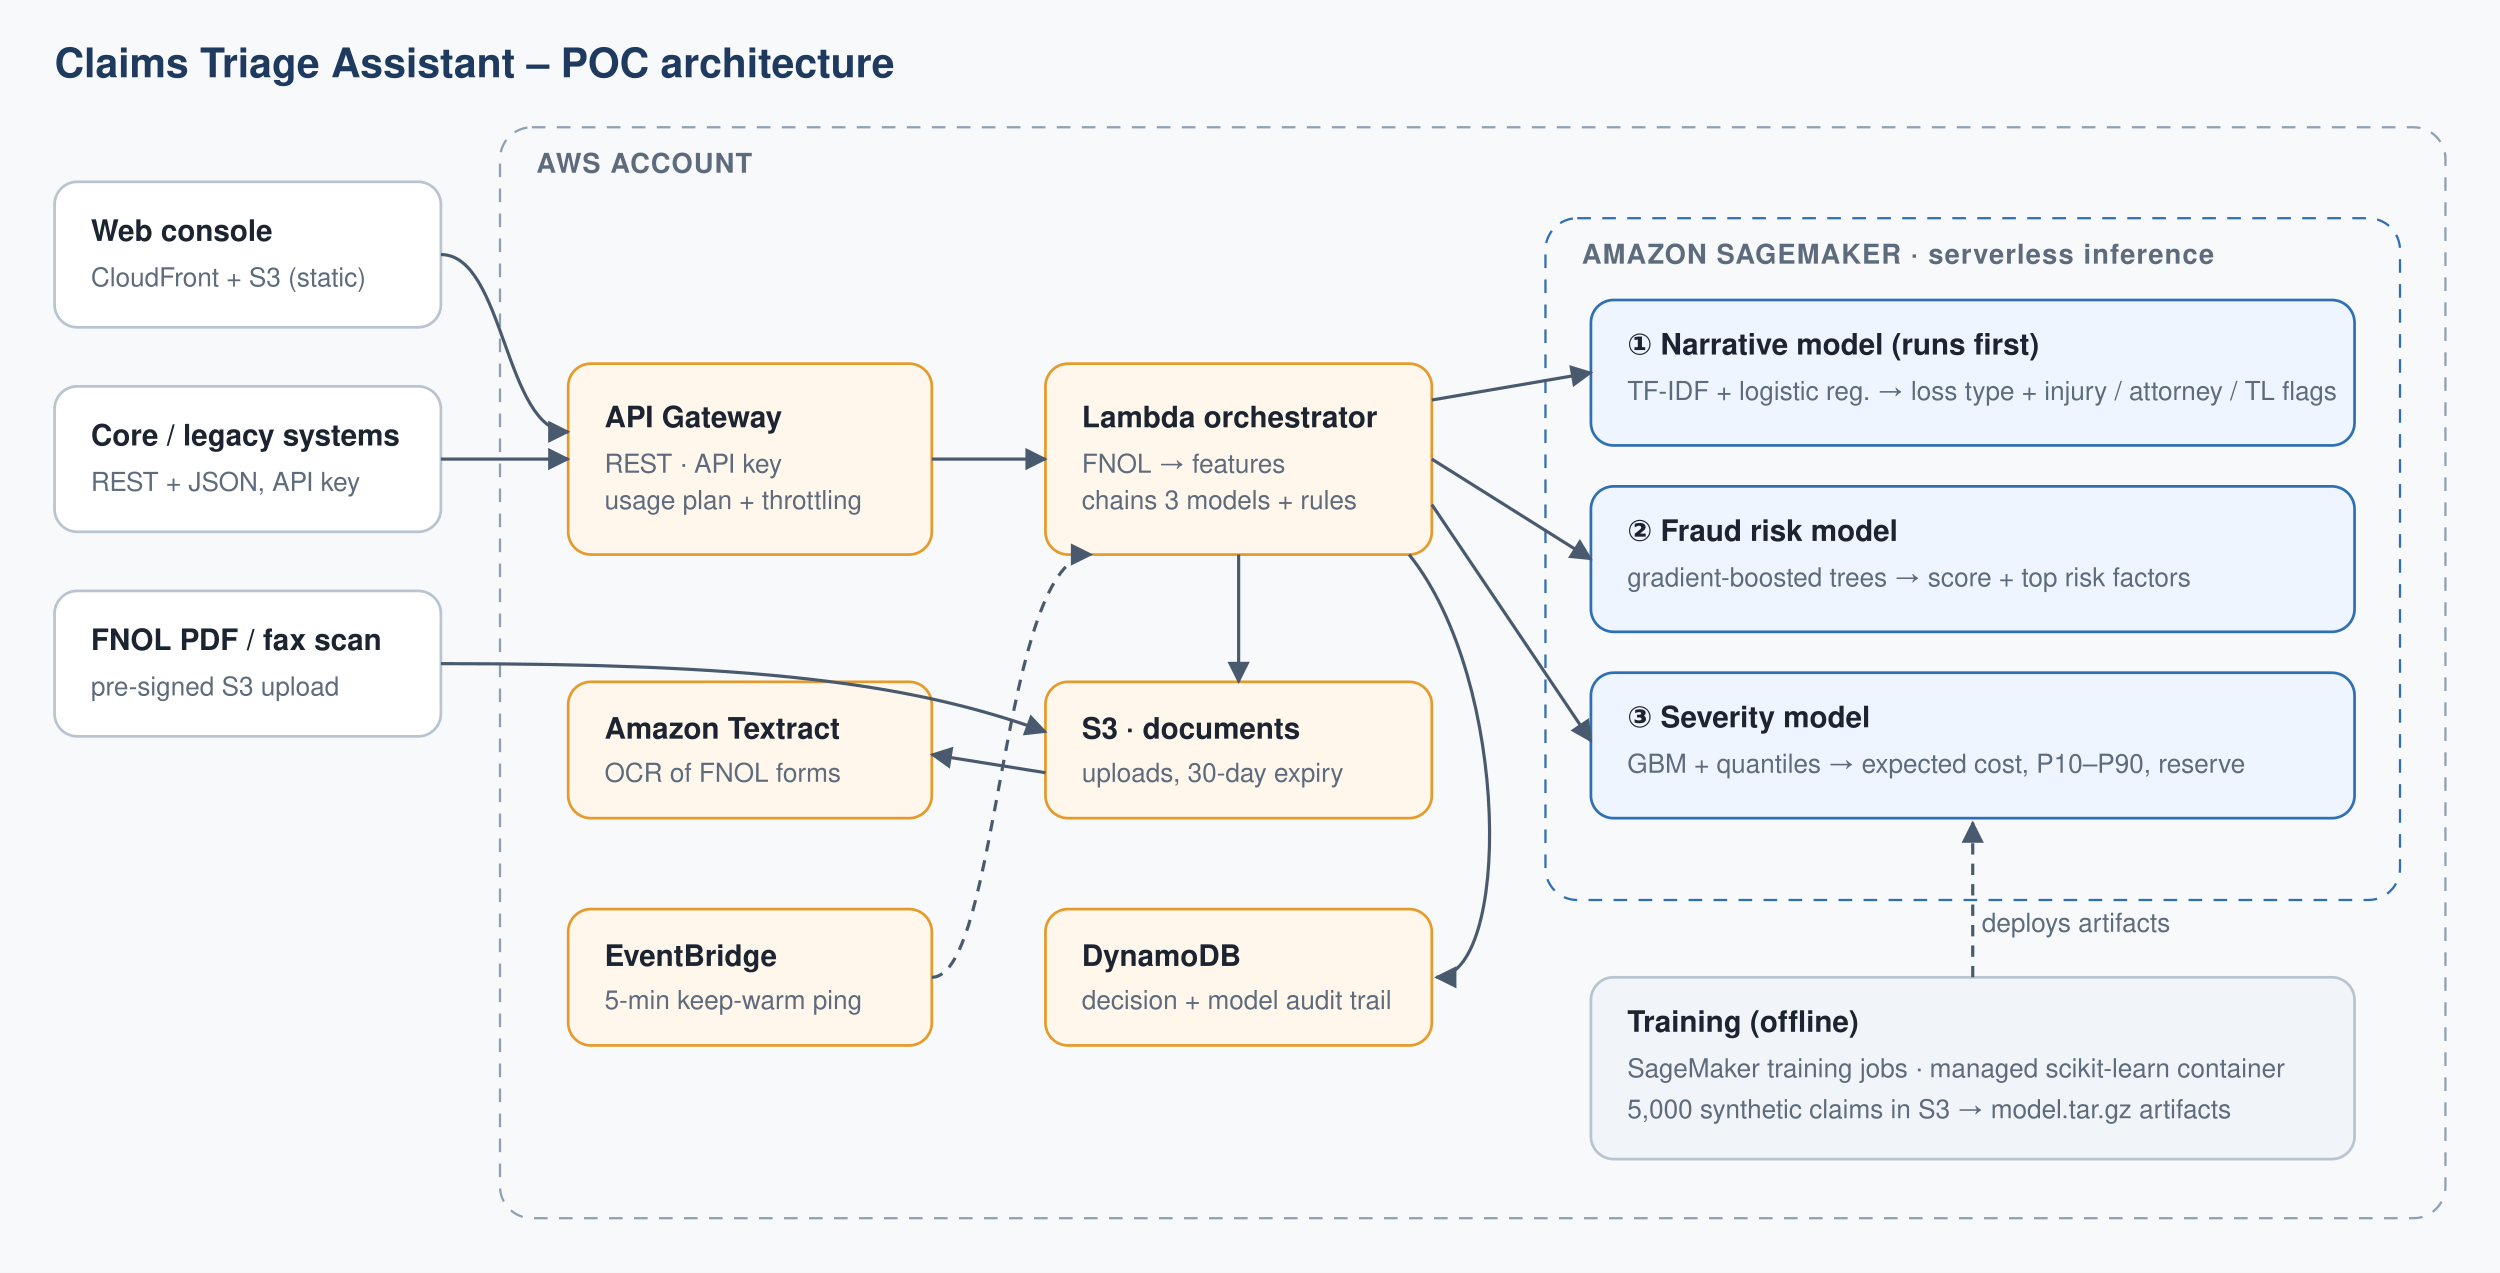
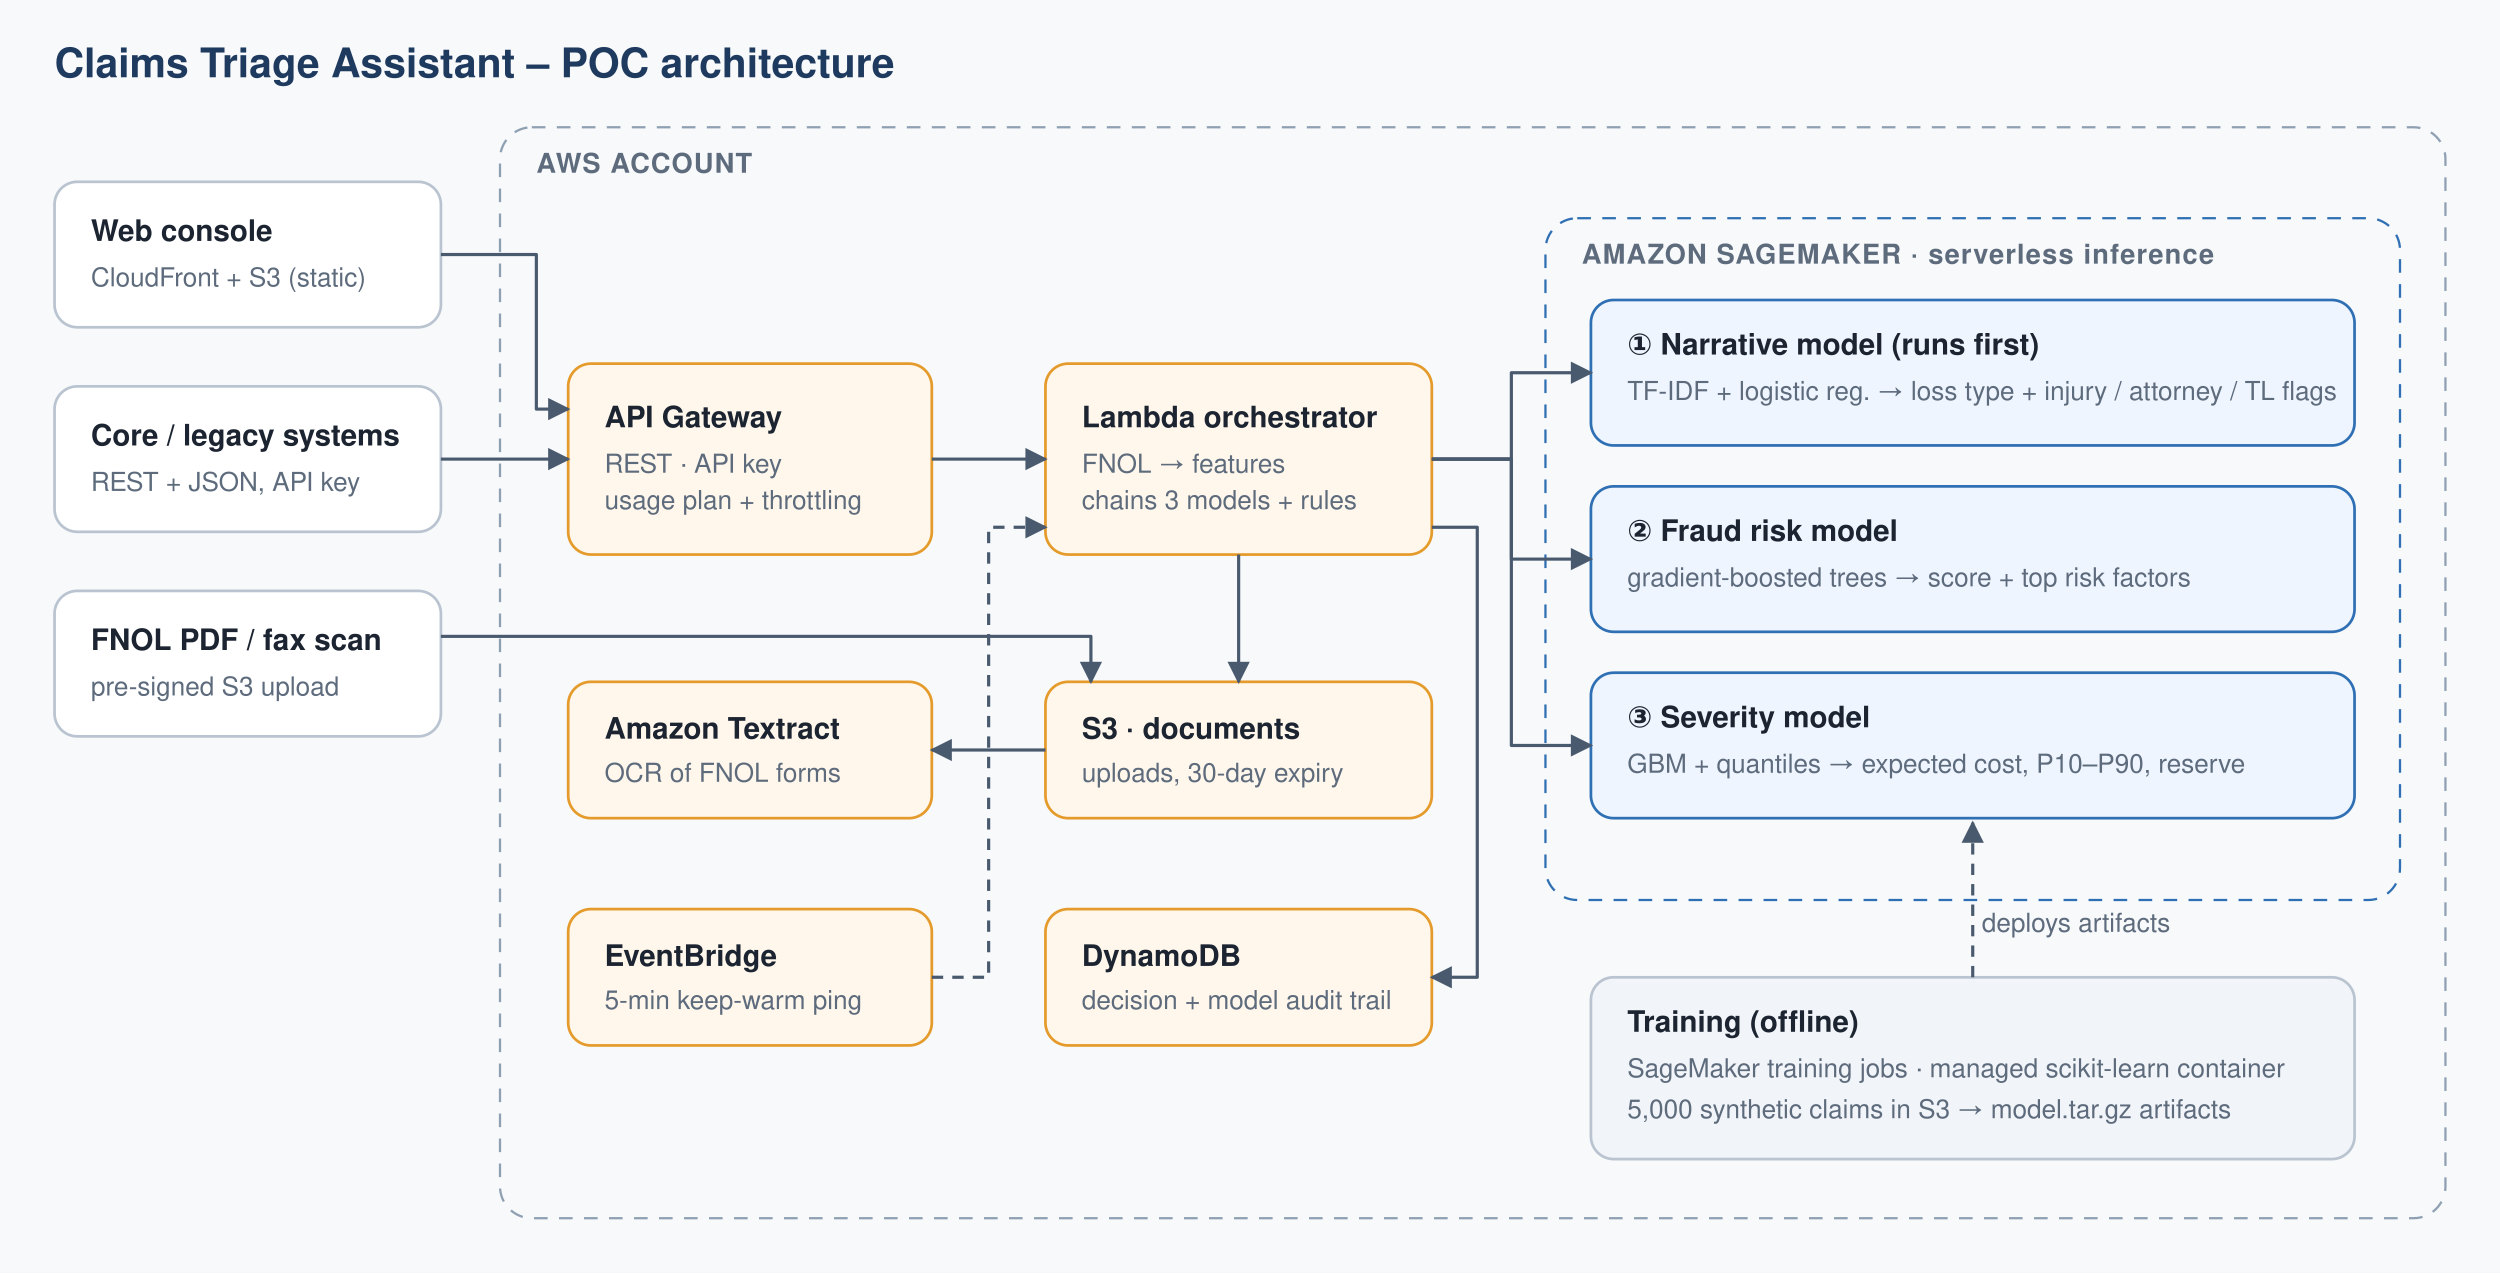
<svg xmlns="http://www.w3.org/2000/svg" viewBox="0 0 1100 560" font-family="Helvetica, Arial, sans-serif" font-size="13">
  <defs>
    <marker id="a" viewBox="0 0 10 10" refX="9" refY="5" markerWidth="7" markerHeight="7" orient="auto-start-reverse">
      <path d="M0,0 L10,5 L0,10 z" fill="#4a5a6e" />
    </marker>
    <style>
      .box{fill:#fff;stroke:#b9c4d0;stroke-width:1.2;rx:10}
      .aws{fill:#fff7ec;stroke:#e59b2b}
      .ml{fill:#eef5ff;stroke:#2f6fb3}
      .t{font-weight:700;fill:#1b2430}
      .s{fill:#5d6b7c;font-size:11.5px}
-       .ln{stroke:#4a5a6e;stroke-width:1.4;fill:none;marker-end:url(#a)}
+       .ln{stroke:#4a5a6e;stroke-width:1.4;fill:none;stroke-linejoin:round;marker-end:url(#a)}
      .dash{stroke-dasharray:5 4}
      .grp{fill:none;stroke:#8fa0b3;stroke-dasharray:6 5;rx:14}
      .gl{fill:#5d6b7c;font-size:12px;font-weight:700;letter-spacing:.5px}
    </style>
  </defs>
  <rect width="1100" height="560" fill="#f7f9fb" />
  <text x="24" y="34" font-size="18" font-weight="700" fill="#1f3a5f">Claims Triage Assistant – POC architecture</text>
  <rect class="box" x="24" y="80" width="170" height="64" />
  <text class="t" x="40" y="106">Web console</text>
  <text class="s" x="40" y="126">CloudFront + S3 (static)</text>
  <rect class="box" x="24" y="170" width="170" height="64" />
  <text class="t" x="40" y="196">Core / legacy systems</text>
  <text class="s" x="40" y="216">REST + JSON, API key</text>
  <rect class="box" x="24" y="260" width="170" height="64" />
  <text class="t" x="40" y="286">FNOL PDF / fax scan</text>
  <text class="s" x="40" y="306">pre-signed S3 upload</text>
  <rect class="grp" x="220" y="56" width="856" height="480" />
  <text class="gl" x="236" y="76">AWS ACCOUNT</text>
  <rect class="box aws" x="250" y="160" width="160" height="84" />
  <text class="t" x="266" y="188">API Gateway</text>
  <text class="s" x="266" y="208">REST · API key</text>
  <text class="s" x="266" y="224">usage plan + throttling</text>
  <rect class="box aws" x="460" y="160" width="170" height="84" />
  <text class="t" x="476" y="188">Lambda orchestrator</text>
  <text class="s" x="476" y="208">FNOL → features</text>
  <text class="s" x="476" y="224">chains 3 models + rules</text>
  <rect class="box aws" x="460" y="300" width="170" height="60" />
  <text class="t" x="476" y="325">S3 · documents</text>
  <text class="s" x="476" y="344">uploads, 30-day expiry</text>
  <rect class="box aws" x="250" y="300" width="160" height="60" />
  <text class="t" x="266" y="325">Amazon Textract</text>
  <text class="s" x="266" y="344">OCR of FNOL forms</text>
  <rect class="box aws" x="460" y="400" width="170" height="60" />
  <text class="t" x="476" y="425">DynamoDB</text>
  <text class="s" x="476" y="444">decision + model audit trail</text>
  <rect class="box aws" x="250" y="400" width="160" height="60" />
  <text class="t" x="266" y="425">EventBridge</text>
  <text class="s" x="266" y="444">5-min keep-warm ping</text>
  <rect class="grp" x="680" y="96" width="376" height="300" style="stroke:#2f6fb3" />
  <text class="gl" x="696" y="116" fill="#2f6fb3">AMAZON SAGEMAKER · serverless inference</text>
  <rect class="box ml" x="700" y="132" width="336" height="64" />
  <text class="t" x="716" y="156">① Narrative model  (runs first)</text>
  <text class="s" x="716" y="176">TF-IDF + logistic reg. → loss type + injury / attorney / TL flags</text>
  <rect class="box ml" x="700" y="214" width="336" height="64" />
  <text class="t" x="716" y="238">② Fraud risk model</text>
  <text class="s" x="716" y="258">gradient-boosted trees → score + top risk factors</text>
  <rect class="box ml" x="700" y="296" width="336" height="64" />
  <text class="t" x="716" y="320">③ Severity model</text>
  <text class="s" x="716" y="340">GBM + quantiles → expected cost, P10–P90, reserve</text>
  <rect class="box" x="700" y="430" width="336" height="80" style="fill:#f1f4f8" />
  <text class="t" x="716" y="454">Training (offline)</text>
  <text class="s" x="716" y="474">SageMaker training jobs · managed scikit-learn container</text>
  <text class="s" x="716" y="492">5,000 synthetic claims in S3 → model.tar.gz artifacts</text>
-   <path class="ln" d="M194,112 C222,112 222,190 250,190" />
-   <path class="ln" d="M194,202 L250,202" />
-   <path class="ln" d="M194,292 C330,292 400,300 460,322" />
-   <path class="ln" d="M410,202 L460,202" />
-   <path class="ln" d="M630,176 L700,164" />
-   <path class="ln" d="M630,202 L700,246" />
-   <path class="ln" d="M630,222 L700,326" />
-   <path class="ln" d="M545,244 L545,300" />
-   <path class="ln" d="M460,340 L410,332" />
-   <path class="ln" d="M620,244 C665,300 665,430 632,430" />
-   <path class="ln dash" d="M410,430 C440,430 440,244 480,244" />
-   <path class="ln dash" d="M868,430 L868,362" />
+   <path class="ln" d="M194,112 H236 V180 H250" />
+   <path class="ln" d="M194,202 H250" />
+   <path class="ln" d="M194,280 H480 V300" />
+   <path class="ln" d="M410,202 H460" />
+   <path class="ln" d="M630,202 H665 V164 H700" />
+   <path class="ln" d="M630,202 H665 V246 H700" />
+   <path class="ln" d="M630,202 H665 V328 H700" />
+   <path class="ln" d="M545,244 V300" />
+   <path class="ln" d="M460,330 H410" />
+   <path class="ln" d="M630,232 H650 V430 H630" />
+   <path class="ln dash" d="M410,430 H435 V232 H460" />
+   <path class="ln dash" d="M868,430 V362" />
  <text class="s" x="872" y="410">deploys artifacts</text>
</svg>
